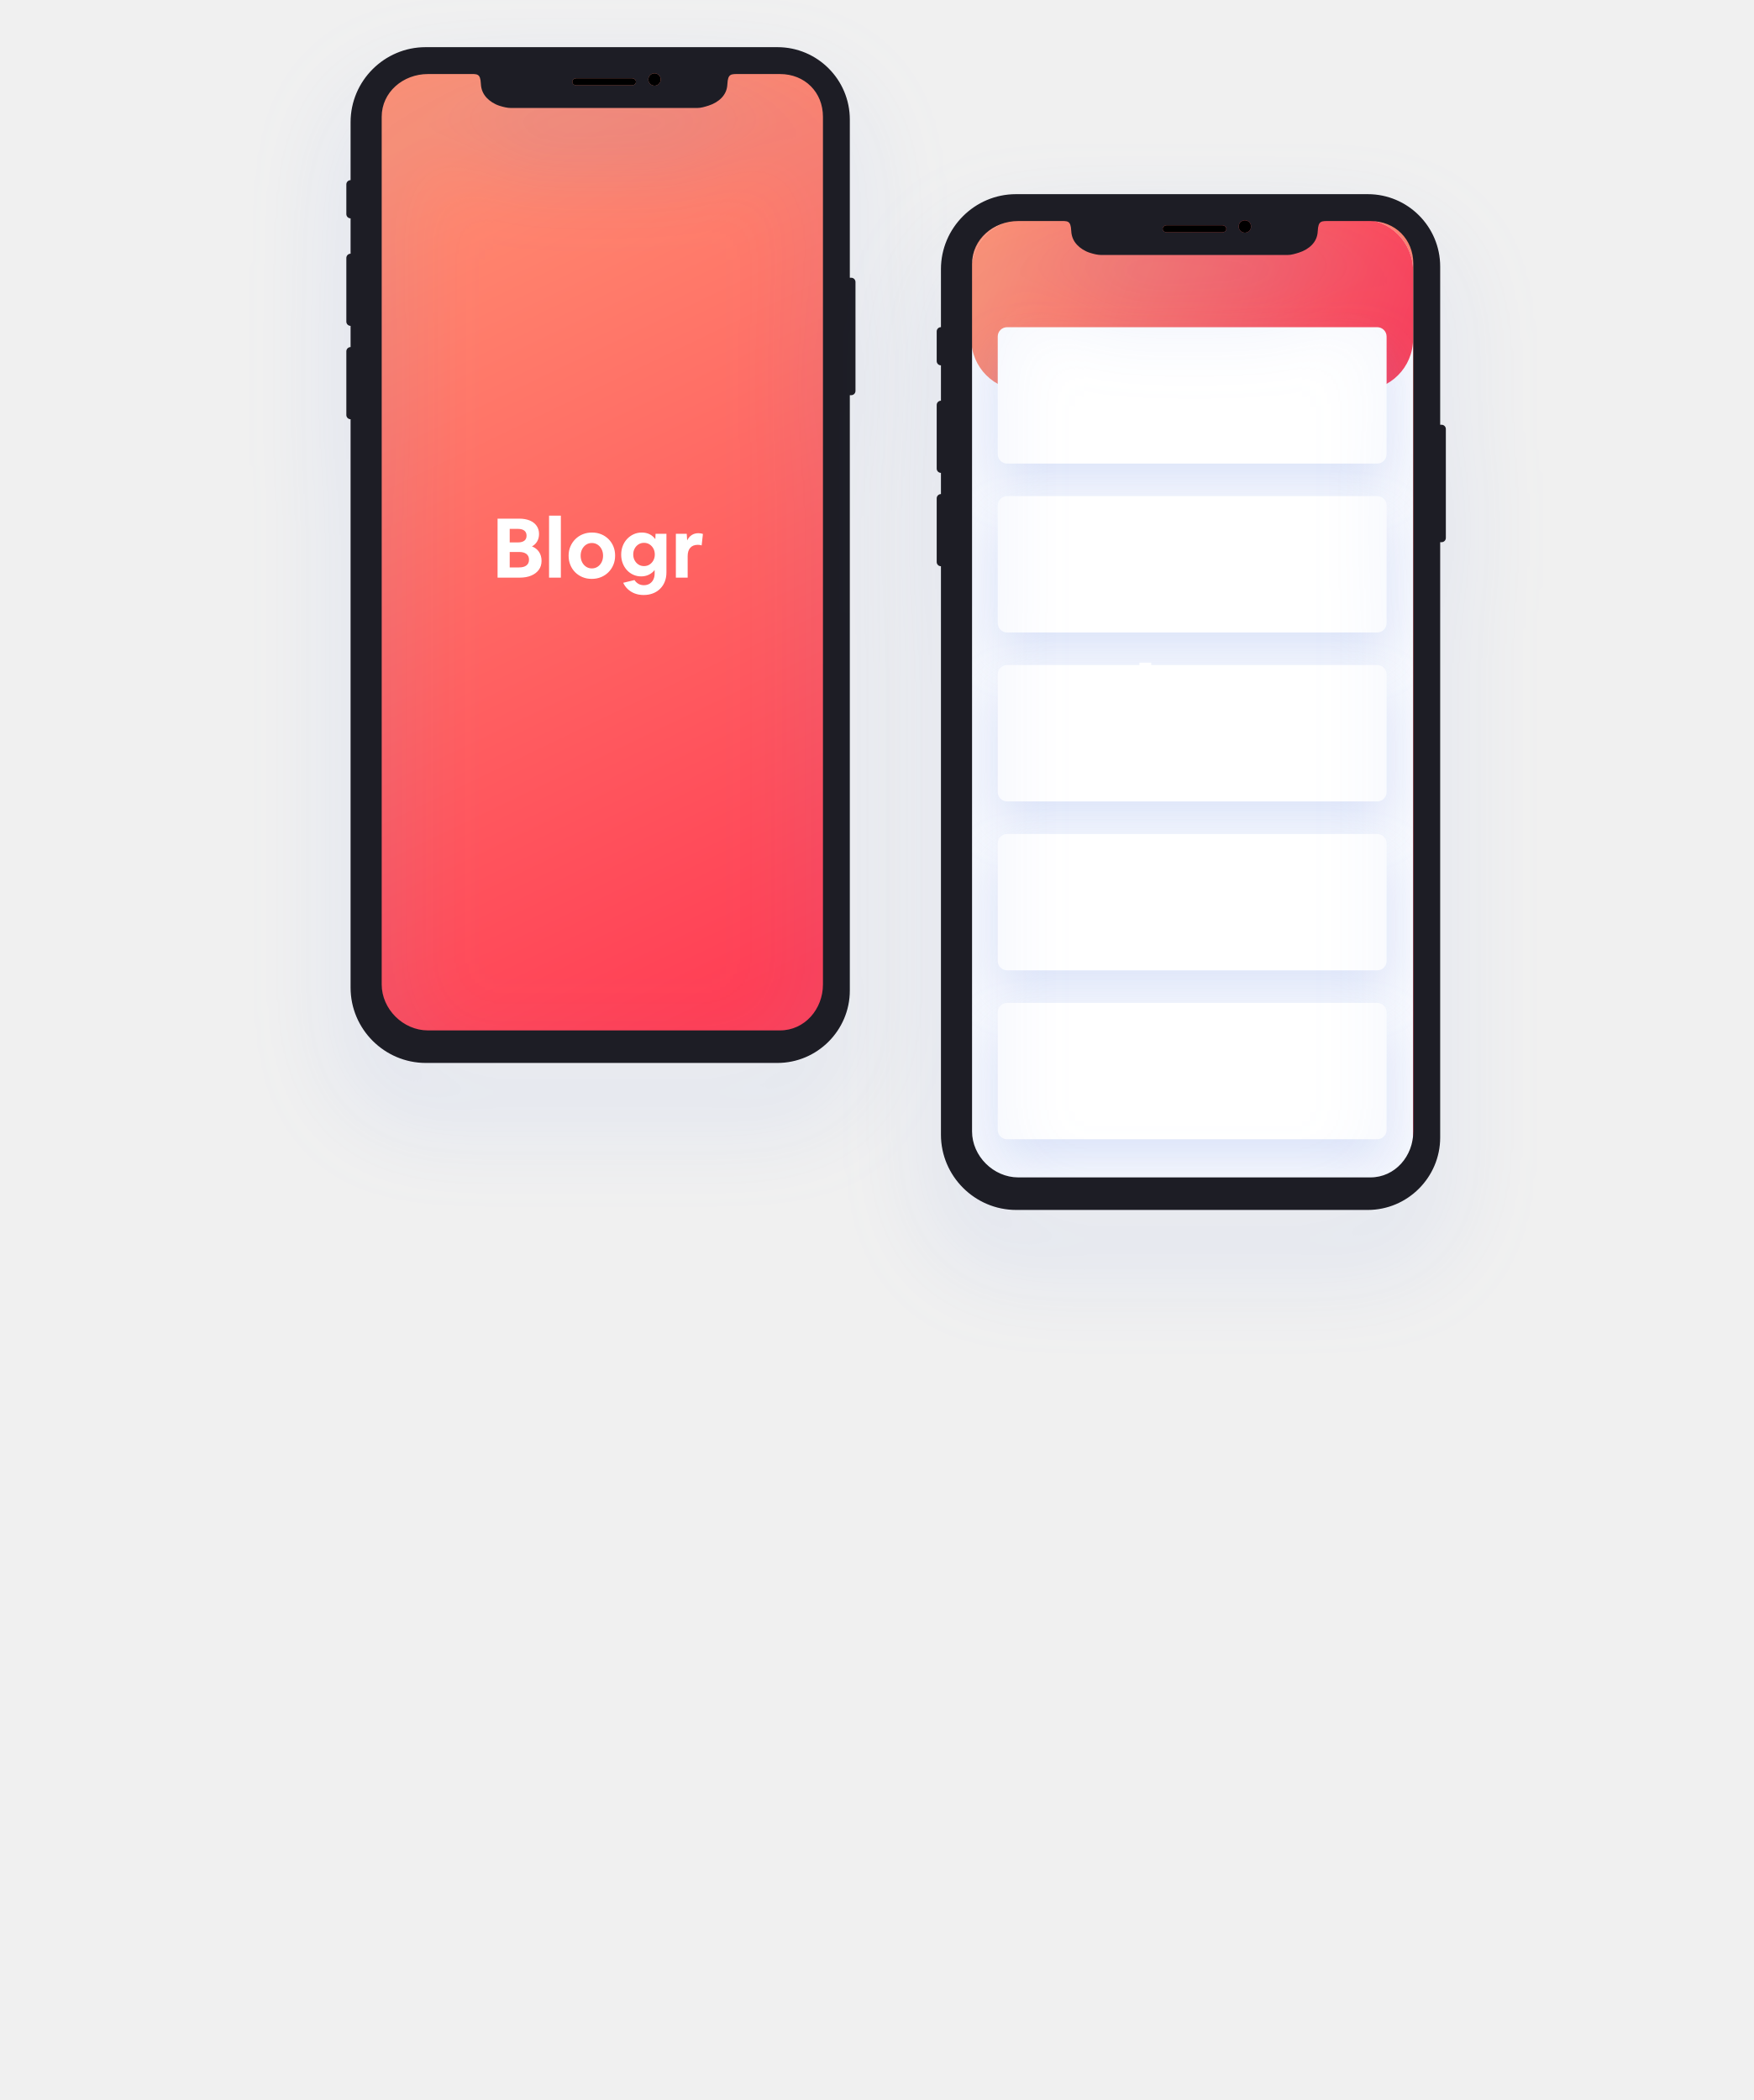
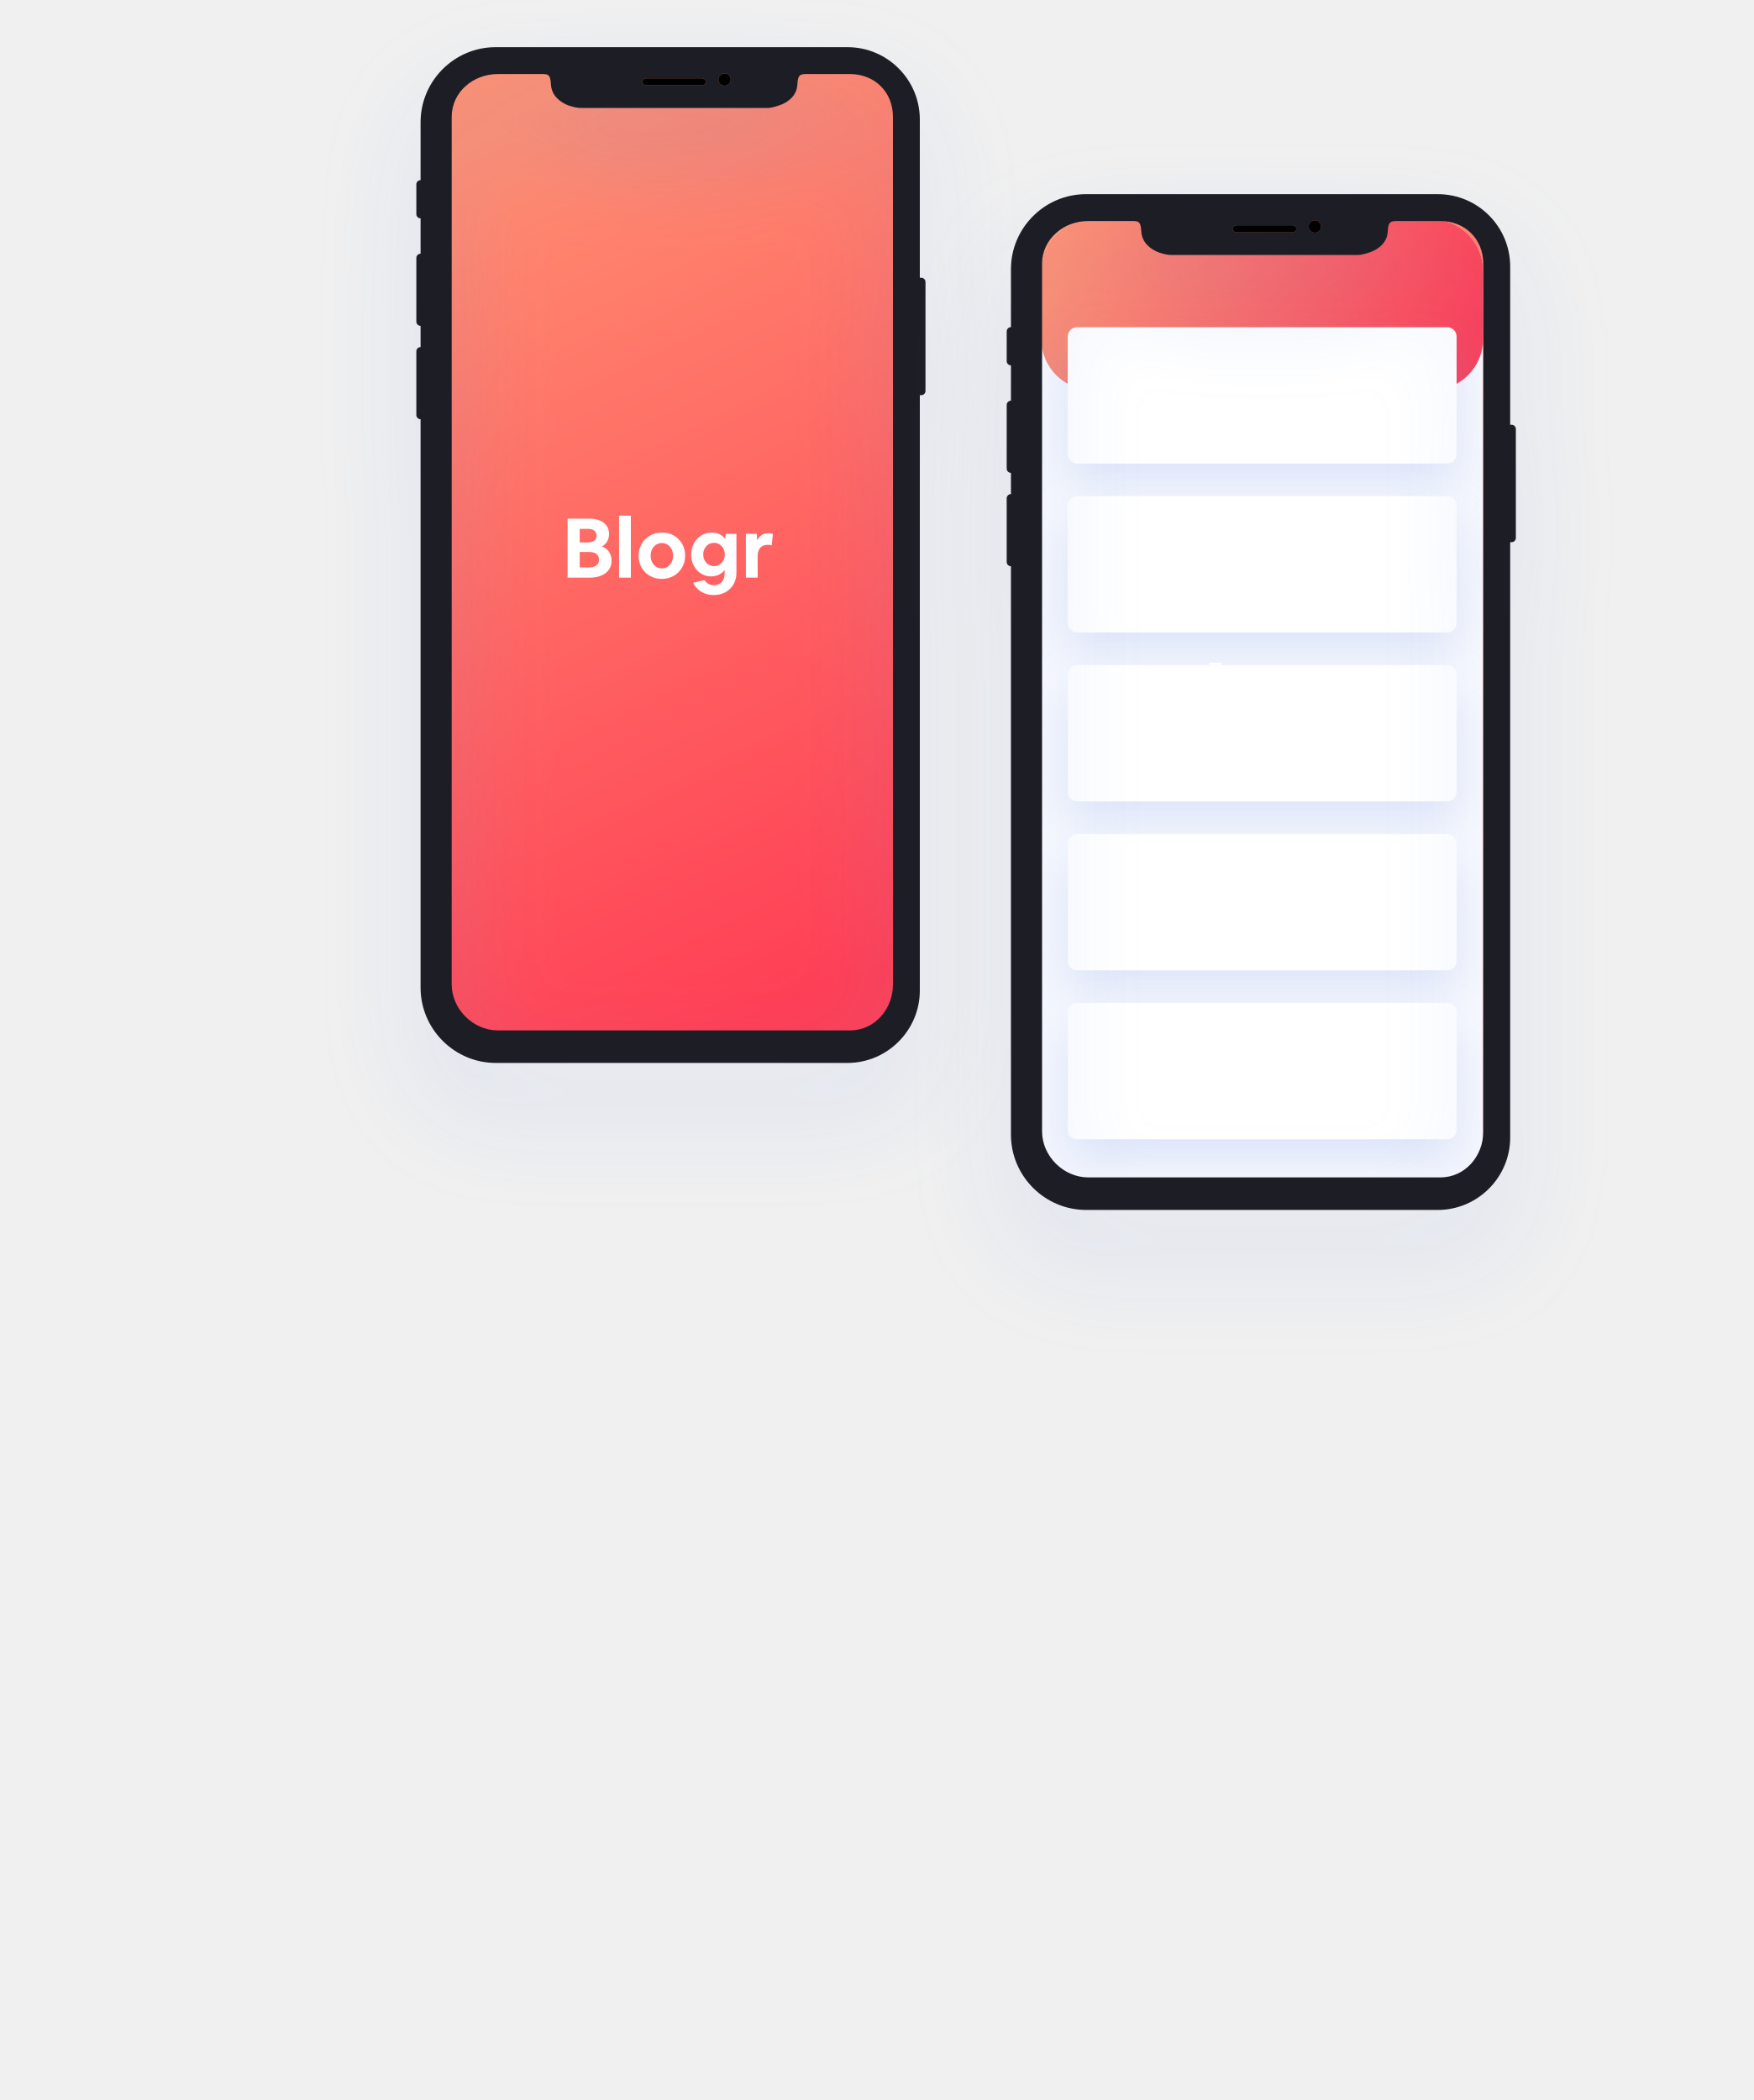
- <svg xmlns="http://www.w3.org/2000/svg" xmlns:xlink="http://www.w3.org/1999/xlink" width="425" height="509" viewBox="-20 0 575 900">
+ <svg xmlns="http://www.w3.org/2000/svg" xmlns:xlink="http://www.w3.org/1999/xlink" width="425" height="509" viewBox="-50 0 575 900">
  <defs>
    <filter x="-32.1%" y="-11.5%" width="164.2%" height="132.2%" filterUnits="objectBoundingBox" id="b">
      <feOffset dy="20" in="SourceAlpha" result="shadowOffsetOuter1" />
      <feGaussianBlur stdDeviation="20" in="shadowOffsetOuter1" result="shadowBlurOuter1" />
      <feColorMatrix values="0 0 0 0 0.422 0 0 0 0 0.554 0 0 0 0 0.894 0 0 0 0.243 0" in="shadowBlurOuter1" />
    </filter>
    <filter x="-21%" y="-42.8%" width="142%" height="219.8%" filterUnits="objectBoundingBox" id="e">
      <feOffset dy="10" in="SourceAlpha" result="shadowOffsetOuter1" />
      <feGaussianBlur stdDeviation="10" in="shadowOffsetOuter1" result="shadowBlurOuter1" />
      <feColorMatrix values="0 0 0 0 0.422 0 0 0 0 0.554 0 0 0 0 0.894 0 0 0 0.243 0" in="shadowBlurOuter1" />
    </filter>
    <filter x="-21%" y="-42.8%" width="142%" height="219.8%" filterUnits="objectBoundingBox" id="g">
      <feOffset dy="10" in="SourceAlpha" result="shadowOffsetOuter1" />
      <feGaussianBlur stdDeviation="10" in="shadowOffsetOuter1" result="shadowBlurOuter1" />
      <feColorMatrix values="0 0 0 0 0.422 0 0 0 0 0.554 0 0 0 0 0.894 0 0 0 0.243 0" in="shadowBlurOuter1" />
    </filter>
    <filter x="-21%" y="-42.8%" width="142%" height="219.8%" filterUnits="objectBoundingBox" id="i">
      <feOffset dy="10" in="SourceAlpha" result="shadowOffsetOuter1" />
      <feGaussianBlur stdDeviation="10" in="shadowOffsetOuter1" result="shadowBlurOuter1" />
      <feColorMatrix values="0 0 0 0 0.422 0 0 0 0 0.554 0 0 0 0 0.894 0 0 0 0.243 0" in="shadowBlurOuter1" />
    </filter>
    <filter x="-21%" y="-42.8%" width="142%" height="219.8%" filterUnits="objectBoundingBox" id="k">
      <feOffset dy="10" in="SourceAlpha" result="shadowOffsetOuter1" />
      <feGaussianBlur stdDeviation="10" in="shadowOffsetOuter1" result="shadowBlurOuter1" />
      <feColorMatrix values="0 0 0 0 0.422 0 0 0 0 0.554 0 0 0 0 0.894 0 0 0 0.243 0" in="shadowBlurOuter1" />
    </filter>
    <filter x="-21%" y="-42.8%" width="142%" height="219.8%" filterUnits="objectBoundingBox" id="m">
      <feOffset dy="10" in="SourceAlpha" result="shadowOffsetOuter1" />
      <feGaussianBlur stdDeviation="10" in="shadowOffsetOuter1" result="shadowBlurOuter1" />
      <feColorMatrix values="0 0 0 0 0.422 0 0 0 0 0.554 0 0 0 0 0.894 0 0 0 0.243 0" in="shadowBlurOuter1" />
    </filter>
    <filter x="-32.1%" y="-11.5%" width="164.2%" height="132.2%" filterUnits="objectBoundingBox" id="o">
      <feOffset dy="20" in="SourceAlpha" result="shadowOffsetOuter1" />
      <feGaussianBlur stdDeviation="20" in="shadowOffsetOuter1" result="shadowBlurOuter1" />
      <feColorMatrix values="0 0 0 0 0.422 0 0 0 0 0.554 0 0 0 0 0.894 0 0 0 0.243 0" in="shadowBlurOuter1" />
    </filter>
    <rect id="f" x="0" y="0" width="166.649" height="58.441" rx="4" />
    <rect id="h" x="0" y="72.397" width="166.649" height="58.441" rx="4" />
    <rect id="j" x="0" y="144.794" width="166.649" height="58.441" rx="4" />
    <rect id="l" x="0" y="217.192" width="166.649" height="58.441" rx="4" />
    <rect id="n" x="0" y="289.589" width="166.649" height="58.441" rx="4" />
    <linearGradient x1="38.371%" y1="0%" x2="61.629%" y2="100%" id="a">
      <stop stop-color="#FF8F71" offset="0%" />
      <stop stop-color="#FF3E55" offset="100%" />
    </linearGradient>
    <linearGradient x1="0%" y1="42.512%" x2="100%" y2="57.488%" id="d">
      <stop stop-color="#FF8F71" offset="0%" />
      <stop stop-color="#FF3E55" offset="100%" />
    </linearGradient>
    <path d="M204.442 401.894c0 10.587-7.815 19.708-18.398 19.708H35.126c-10.584 0-19.786-9.121-19.786-19.708V30.059c0-10.587 9.202-18.327 19.786-18.327h17.447c3.689 0 5.051-.422 5.275 4.255.116 2.43 1.007 4.318 2.435 5.881 1.426 1.534 3.39 2.794 5.646 3.501 1.531.48 3.236.914 4.861.914h79.751c1.626 0 3.33-.534 4.861-1.013 2.258-.707 4.22-1.887 5.647-3.392 1.428-1.535 2.319-3.344 2.434-5.773.223-4.676 1.587-4.373 5.276-4.373h17.285c10.583 0 18.398 7.74 18.398 18.327v371.835zM98.847 13.55h23.637c1.004 0 1.819.622 1.819 1.515 0 .893-.815 1.516-1.819 1.516H98.847c-1.005 0-1.818-.623-1.818-1.516s.813-1.515 1.818-1.515zm36.063.522a2.653 2.653 0 11-5.306 0 2.653 2.653 0 015.306 0zm81.048 84.968V31.254c0-17.144-13.893-31.042-31.032-31.042H34.148c-17.677 0-32.142 14.47-32.142 32.155v24.839a1.819 1.819 0 00-1.819 1.818v12.733a1.82 1.82 0 001.819 1.82v15.157a1.82 1.82 0 00-1.819 1.82v27.284a1.82 1.82 0 001.819 1.818v9.095a1.82 1.82 0 00-1.819 1.818v27.285a1.82 1.82 0 001.819 1.82V403.29c0 17.74 14.509 32.257 32.243 32.257h150.677c17.067 0 31.032-13.97 31.032-31.043v-255.14h.605a1.819 1.819 0 001.82-1.819v-46.685c0-1.005-.814-1.82-1.82-1.82h-.605z" id="c" />
    <path d="M204.442 401.894c0 10.587-7.815 19.708-18.398 19.708H35.126c-10.584 0-19.786-9.121-19.786-19.708V30.059c0-10.587 9.202-18.327 19.786-18.327h17.447c3.689 0 5.051-.422 5.275 4.255.116 2.43 1.007 4.318 2.435 5.881 1.426 1.534 3.39 2.794 5.646 3.501 1.531.48 3.236.914 4.861.914h79.751c1.626 0 3.33-.534 4.861-1.013 2.258-.707 4.22-1.887 5.647-3.392 1.428-1.535 2.319-3.344 2.434-5.773.223-4.676 1.587-4.373 5.276-4.373h17.285c10.583 0 18.398 7.74 18.398 18.327v371.835zM98.847 13.55h23.637c1.004 0 1.819.622 1.819 1.515 0 .893-.815 1.516-1.819 1.516H98.847c-1.005 0-1.818-.623-1.818-1.516s.813-1.515 1.818-1.515zm36.063.522a2.653 2.653 0 11-5.306 0 2.653 2.653 0 015.306 0zm81.048 84.968V31.254c0-17.144-13.893-31.042-31.032-31.042H34.148c-17.677 0-32.142 14.47-32.142 32.155v24.839a1.819 1.819 0 00-1.819 1.818v12.733a1.82 1.82 0 001.819 1.82v15.157a1.82 1.82 0 00-1.819 1.82v27.284a1.82 1.82 0 001.819 1.818v9.095a1.82 1.82 0 00-1.819 1.818v27.285a1.82 1.82 0 001.819 1.82V403.29c0 17.74 14.509 32.257 32.243 32.257h150.677c17.067 0 31.032-13.97 31.032-31.043v-255.14h.605a1.819 1.819 0 001.82-1.819v-46.685c0-1.005-.814-1.82-1.82-1.82h-.605z" id="p" />
  </defs>
  <g fill="none" fill-rule="evenodd">
    <g transform="translate(40 20)">
      <rect fill="url(#a)" x="8" y="5" width="204" height="423" rx="22" />
      <path d="M65 227.56v-25.278h9.316c1.734 0 3.232.267 4.496.8 1.264.535 2.239 1.294 2.925 2.28.686.984 1.03 2.141 1.03 3.47 0 1.21-.266 2.273-.795 3.187a5.63 5.63 0 01-2.24 2.154c1.3.498 2.312 1.287 3.034 2.367s1.083 2.356 1.083 3.828c0 1.471-.385 2.74-1.155 3.809-.77 1.068-1.854 1.899-3.25 2.492s-3.045.89-4.947.89H65zm5.2-20.9v5.804h3.539c1.18 0 2.088-.243 2.726-.73.638-.487.957-1.205.957-2.154 0-.95-.32-1.673-.957-2.172-.638-.498-1.547-.747-2.726-.747h-3.54zm0 16.52h4.044c1.348 0 2.39-.285 3.124-.854.734-.57 1.101-1.389 1.101-2.457 0-1.068-.367-1.887-1.101-2.456-.735-.57-1.776-.855-3.124-.855H70.2v6.622zm16.863 4.38V201h5.056v26.56h-5.056zm18.272.533c-1.42 0-2.732-.249-3.936-.747a9.577 9.577 0 01-3.142-2.083 9.438 9.438 0 01-2.076-3.151c-.494-1.21-.74-2.528-.74-3.952s.252-2.735.758-3.934a9.78 9.78 0 012.112-3.15 9.594 9.594 0 013.178-2.101c1.216-.499 2.546-.748 3.99-.748 1.42 0 2.733.25 3.936.748a9.577 9.577 0 013.142 2.083 9.482 9.482 0 012.076 3.133c.494 1.198.74 2.51.74 3.934 0 1.424-.252 2.741-.758 3.951a9.73 9.73 0 01-2.112 3.169 9.594 9.594 0 01-3.178 2.1c-1.216.499-2.546.748-3.99.748zm.072-4.486c.915 0 1.733-.237 2.456-.712.722-.474 1.293-1.121 1.715-1.94.421-.819.632-1.75.632-2.795 0-1.044-.211-1.976-.632-2.795-.422-.818-.993-1.465-1.715-1.94-.723-.475-1.541-.712-2.456-.712s-1.733.237-2.455.712c-.723.475-1.294 1.122-1.716 1.94-.42.82-.632 1.75-.632 2.795s.211 1.976.632 2.795c.422.819.993 1.466 1.716 1.94.722.475 1.54.712 2.455.712zm21.124 3.418a8.081 8.081 0 01-3.376-.712 8.295 8.295 0 01-2.726-1.976 9.246 9.246 0 01-1.806-2.955c-.433-1.127-.65-2.344-.65-3.649 0-1.353.223-2.605.668-3.756a9.131 9.131 0 011.878-3.008 8.894 8.894 0 012.817-2.012c1.07-.486 2.232-.73 3.484-.73 1.228 0 2.335.244 3.322.73a6.447 6.447 0 012.456 2.118l.108-2.314h4.658v16.555c0 1.448-.234 2.765-.704 3.952a8.774 8.774 0 01-2.004 3.062 8.961 8.961 0 01-3.087 1.976c-1.192.463-2.51.694-3.954.694-1.42 0-2.697-.22-3.828-.659a9.174 9.174 0 01-2.961-1.833 8.656 8.656 0 01-1.986-2.742l4.839-1.174a4.737 4.737 0 001.679 1.62c.686.391 1.462.587 2.329.587.939 0 1.751-.208 2.437-.623a4.283 4.283 0 001.607-1.745c.385-.747.578-1.62.578-2.616v-1.531a6.795 6.795 0 01-2.474 2.011c-.999.487-2.1.73-3.304.73zm1.228-4.415c.89 0 1.68-.22 2.365-.658a4.816 4.816 0 001.643-1.78c.41-.748.614-1.596.614-2.546 0-.95-.204-1.798-.614-2.545a4.816 4.816 0 00-1.643-1.78c-.686-.44-1.474-.66-2.365-.66-.89 0-1.679.22-2.365.66a4.816 4.816 0 00-1.643 1.78c-.41.747-.614 1.596-.614 2.545 0 .95.205 1.798.614 2.546.41.747.957 1.34 1.643 1.78.686.439 1.474.658 2.365.658zm13.65 4.95V208.76h4.658l.18 2.848c.482-.996 1.132-1.762 1.95-2.296.819-.534 1.782-.801 2.89-.801.336 0 .673.03 1.01.089.337.06.638.137.903.231l-.542 4.914a3.86 3.86 0 00-.812-.196 6.647 6.647 0 00-.849-.054c-1.396 0-2.467.422-3.213 1.264-.747.843-1.12 2.035-1.12 3.578v9.221h-5.055z" fill="#FFF" fill-rule="nonzero" />
      <use fill="#000" filter="url(#b)" xlink:href="#c" />
      <use fill="#1D1D25" xlink:href="#c" />
      <path d="M122.484 13.55H98.847c-1.005 0-1.819.624-1.819 1.517 0 .892.814 1.515 1.82 1.515h23.636c1.005 0 1.82-.623 1.82-1.515 0-.893-.815-1.517-1.82-1.517M132.258 11.42a2.653 2.653 0 10.002 5.306 2.653 2.653 0 00-.002-5.306" fill="#000" />
    </g>
    <g transform="translate(293 83)">
      <rect fill="url(#a)" x="8" y="5" width="204" height="423" rx="22" />
      <rect fill="#FFF" x="15" y="11" width="189.335" height="414.321" rx="22" />
      <rect fill="url(#d)" x="15" y="11" width="189.335" height="73.269" rx="22" />
      <g transform="translate(26.343 57.23)">
        <use fill="#000" filter="url(#e)" xlink:href="#f" />
        <use fill="#FFF" xlink:href="#f" />
      </g>
      <g transform="translate(26.343 57.23)">
        <use fill="#000" filter="url(#g)" xlink:href="#h" />
        <use fill="#FFF" xlink:href="#h" />
      </g>
      <g transform="translate(26.343 57.23)">
        <use fill="#000" filter="url(#i)" xlink:href="#j" />
        <use fill="#FFF" xlink:href="#j" />
      </g>
      <g transform="translate(26.343 57.23)">
        <use fill="#000" filter="url(#k)" xlink:href="#l" />
        <use fill="#FFF" xlink:href="#l" />
      </g>
      <g transform="translate(26.343 57.23)">
        <use fill="#000" filter="url(#m)" xlink:href="#n" />
        <use fill="#FFF" xlink:href="#n" />
      </g>
      <path d="M65 227.56v-25.278h9.316c1.734 0 3.232.267 4.496.8 1.264.535 2.239 1.294 2.925 2.28.686.984 1.03 2.141 1.03 3.47 0 1.21-.266 2.273-.795 3.187a5.63 5.63 0 01-2.24 2.154c1.3.498 2.312 1.287 3.034 2.367s1.083 2.356 1.083 3.828c0 1.471-.385 2.74-1.155 3.809-.77 1.068-1.854 1.899-3.25 2.492s-3.045.89-4.947.89H65zm5.2-20.9v5.804h3.539c1.18 0 2.088-.243 2.726-.73.638-.487.957-1.205.957-2.154 0-.95-.32-1.673-.957-2.172-.638-.498-1.547-.747-2.726-.747h-3.54zm0 16.52h4.044c1.348 0 2.39-.285 3.124-.854.734-.57 1.101-1.389 1.101-2.457 0-1.068-.367-1.887-1.101-2.456-.735-.57-1.776-.855-3.124-.855H70.2v6.622zm16.863 4.38V201h5.056v26.56h-5.056zm18.272.533c-1.42 0-2.732-.249-3.936-.747a9.577 9.577 0 01-3.142-2.083 9.438 9.438 0 01-2.076-3.151c-.494-1.21-.74-2.528-.74-3.952s.252-2.735.758-3.934a9.78 9.78 0 012.112-3.15 9.594 9.594 0 013.178-2.101c1.216-.499 2.546-.748 3.99-.748 1.42 0 2.733.25 3.936.748a9.577 9.577 0 013.142 2.083 9.482 9.482 0 012.076 3.133c.494 1.198.74 2.51.74 3.934 0 1.424-.252 2.741-.758 3.951a9.73 9.73 0 01-2.112 3.169 9.594 9.594 0 01-3.178 2.1c-1.216.499-2.546.748-3.99.748zm.072-4.486c.915 0 1.733-.237 2.456-.712.722-.474 1.293-1.121 1.715-1.94.421-.819.632-1.75.632-2.795 0-1.044-.211-1.976-.632-2.795-.422-.818-.993-1.465-1.715-1.94-.723-.475-1.541-.712-2.456-.712s-1.733.237-2.455.712c-.723.475-1.294 1.122-1.716 1.94-.42.82-.632 1.75-.632 2.795s.211 1.976.632 2.795c.422.819.993 1.466 1.716 1.94.722.475 1.54.712 2.455.712zm21.124 3.418a8.081 8.081 0 01-3.376-.712 8.295 8.295 0 01-2.726-1.976 9.246 9.246 0 01-1.806-2.955c-.433-1.127-.65-2.344-.65-3.649 0-1.353.223-2.605.668-3.756a9.131 9.131 0 011.878-3.008 8.894 8.894 0 012.817-2.012c1.07-.486 2.232-.73 3.484-.73 1.228 0 2.335.244 3.322.73a6.447 6.447 0 012.456 2.118l.108-2.314h4.658v16.555c0 1.448-.234 2.765-.704 3.952a8.774 8.774 0 01-2.004 3.062 8.961 8.961 0 01-3.087 1.976c-1.192.463-2.51.694-3.954.694-1.42 0-2.697-.22-3.828-.659a9.174 9.174 0 01-2.961-1.833 8.656 8.656 0 01-1.986-2.742l4.839-1.174a4.737 4.737 0 001.679 1.62c.686.391 1.462.587 2.329.587.939 0 1.751-.208 2.437-.623a4.283 4.283 0 001.607-1.745c.385-.747.578-1.62.578-2.616v-1.531a6.795 6.795 0 01-2.474 2.011c-.999.487-2.1.73-3.304.73zm1.228-4.415c.89 0 1.68-.22 2.365-.658a4.816 4.816 0 001.643-1.78c.41-.748.614-1.596.614-2.546 0-.95-.204-1.798-.614-2.545a4.816 4.816 0 00-1.643-1.78c-.686-.44-1.474-.66-2.365-.66-.89 0-1.679.22-2.365.66a4.816 4.816 0 00-1.643 1.78c-.41.747-.614 1.596-.614 2.545 0 .95.205 1.798.614 2.546.41.747.957 1.34 1.643 1.78.686.439 1.474.658 2.365.658zm13.65 4.95V208.76h4.658l.18 2.848c.482-.996 1.132-1.762 1.95-2.296.819-.534 1.782-.801 2.89-.801.336 0 .673.03 1.01.089.337.06.638.137.903.231l-.542 4.914a3.86 3.86 0 00-.812-.196 6.647 6.647 0 00-.849-.054c-1.396 0-2.467.422-3.213 1.264-.747.843-1.12 2.035-1.12 3.578v9.221h-5.055z" fill="#FFF" fill-rule="nonzero" />
      <g>
        <use fill="#000" filter="url(#o)" xlink:href="#p" />
        <use fill="#1D1D25" xlink:href="#p" />
        <path d="M122.484 13.55H98.847c-1.005 0-1.819.624-1.819 1.517 0 .892.814 1.515 1.82 1.515h23.636c1.005 0 1.82-.623 1.82-1.515 0-.893-.815-1.517-1.82-1.517M132.258 11.42a2.653 2.653 0 10.002 5.306 2.653 2.653 0 00-.002-5.306" fill="#000" />
      </g>
    </g>
  </g>
</svg>
